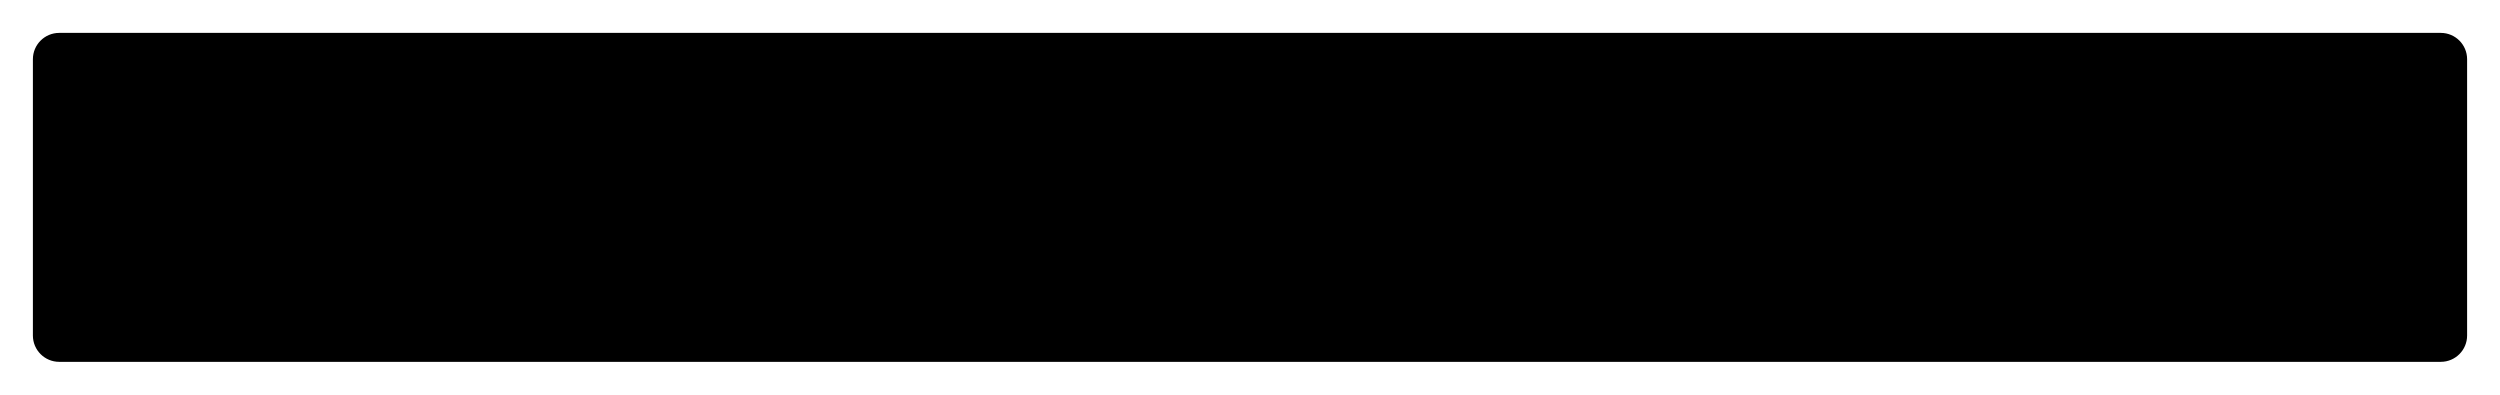
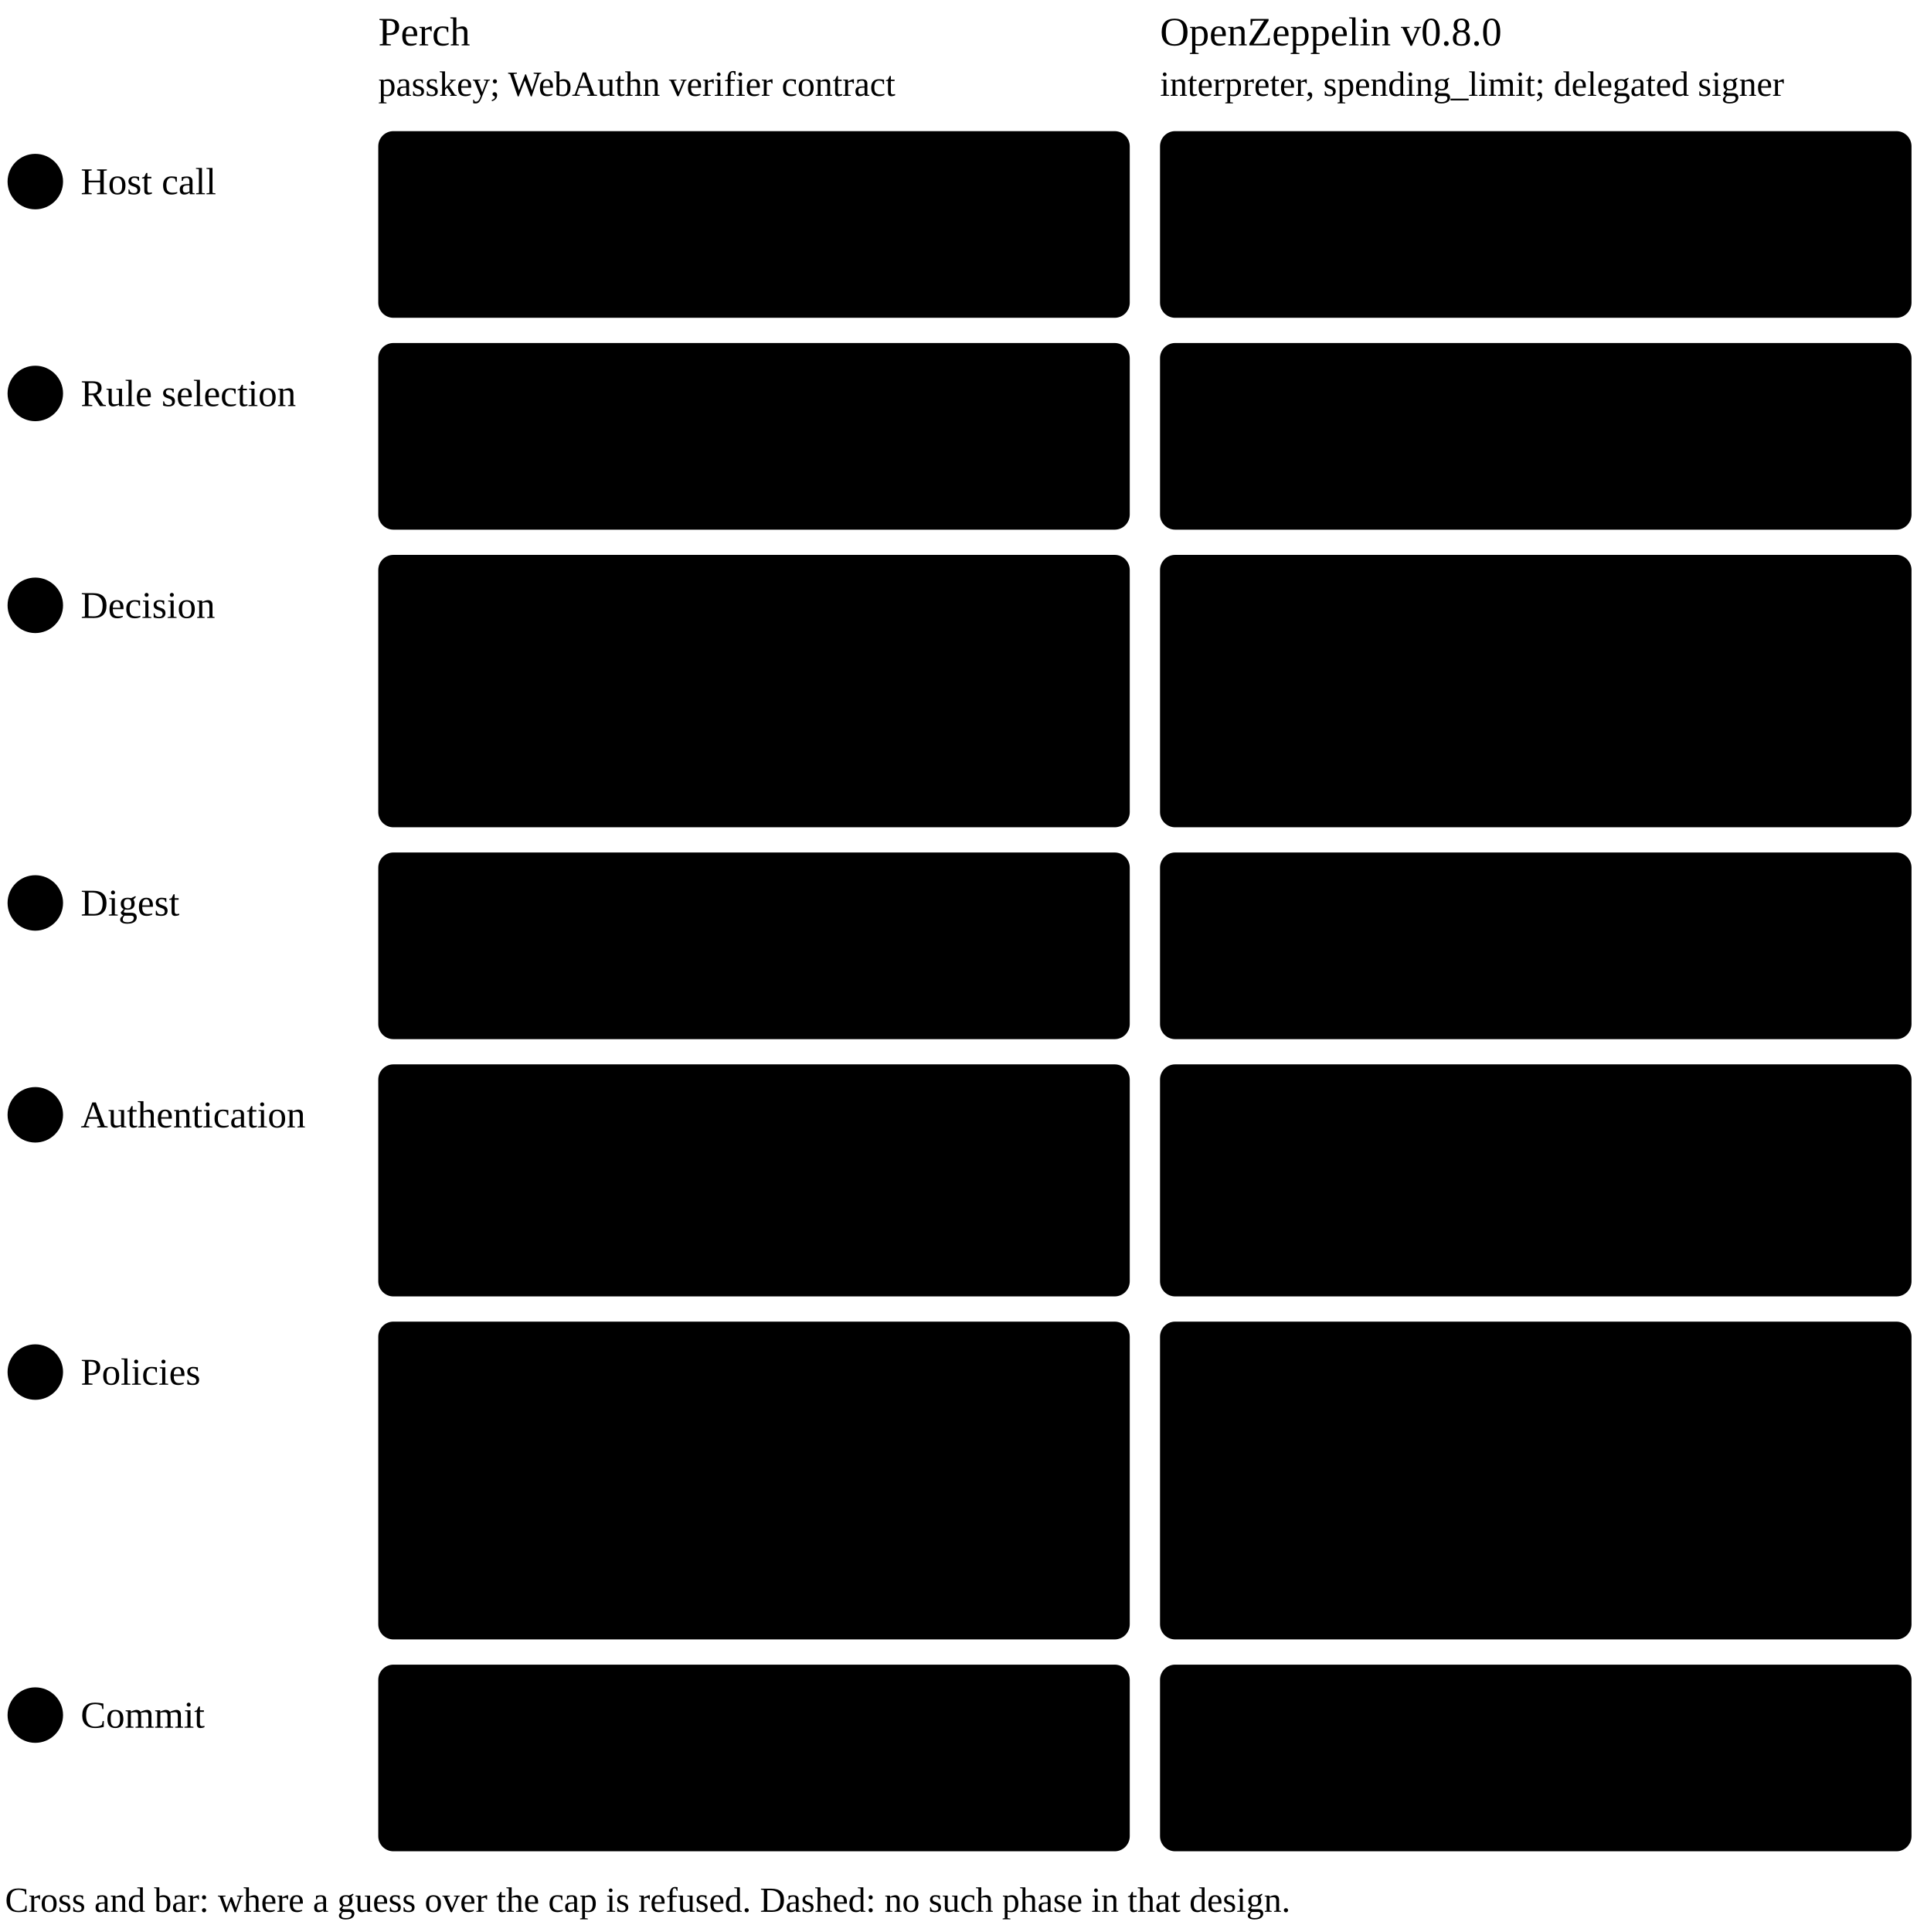
- <svg class="wide" viewBox="0 0 760 120" role="img" aria-labelledby="fig-two-paths-title" aria-describedby="fig-two-paths-text">
-   <rect x="10" y="10" width="740" height="100" rx="8" class="bx" />
-   <text x="30" y="60" class="x" font-size="15">placeholder: figure engineer draws this figure</text>
+ <svg class="wide" viewBox="0 0 760 766" role="img" aria-labelledby="fig-two-paths-title" aria-describedby="fig-two-paths-text" data-walk="phases">
+   <text x="150" y="18" class="t" font-size="16">Perch</text>
+   <text x="150" y="38" class="m" font-size="14">passkey; WebAuthn verifier contract</text>
+   <text x="460" y="18" class="t" font-size="16">OpenZeppelin v0.8.0</text>
+   <text x="460" y="38" class="m" font-size="14">interpreter, spending_limit; delegated signer</text>
+   <g data-step="1" data-phase="call">
+     <circle cx="14" cy="72" r="11" class="bx" />
+     <text x="14" y="76.9" class="t" font-size="14" text-anchor="middle">1</text>
+     <text x="32" y="77" class="t" font-size="15">Host call</text>
+     <g data-detail="Perch f0275f4 crates/perch-smart-account/src/lib.rs:1842-1849 · receives the payload's rule IDs and signers">
+       <rect x="150" y="52" width="298" height="74" rx="6" class="bx" />
+       <g data-scenario="lost overcap">
+         <text x="162" y="75" class="x" font-size="14">The host calls <tspan class="mono">__check_auth</tspan> with two</text>
+         <text x="162" y="93" class="x" font-size="14">contexts: the <tspan class="mono">guess</tspan>, then the transfer it</text>
+         <text x="162" y="111" class="x" font-size="14">makes.</text>
+       </g>
+       <g data-scenario="direct" data-print="no">
+         <text x="162" y="75" class="x" font-size="14">The host calls <tspan class="mono">__check_auth</tspan> with one</text>
+         <text x="162" y="93" class="x" font-size="14">context: the transfer.</text>
+       </g>
+     </g>
+     <g data-detail="stellar-contracts v0.8.0 packages/accounts/src/smart_account/storage.rs:629-637 · one rule ID per context">
+       <rect x="460" y="52" width="298" height="74" rx="6" class="bx" />
+       <g data-scenario="lost overcap">
+         <text x="472" y="75" class="x" font-size="14">The host calls <tspan class="mono">__check_auth</tspan>, which</text>
+         <text x="472" y="93" class="x" font-size="14">runs <tspan class="mono">do_check_auth</tspan> on the same two</text>
+         <text x="472" y="111" class="x" font-size="14">contexts.</text>
+       </g>
+       <g data-scenario="direct" data-print="no">
+         <text x="472" y="75" class="x" font-size="14">The host calls <tspan class="mono">__check_auth</tspan>, which</text>
+         <text x="472" y="93" class="x" font-size="14">runs <tspan class="mono">do_check_auth</tspan> on one context:</text>
+         <text x="472" y="111" class="x" font-size="14">the transfer.</text>
+       </g>
+     </g>
+   </g>
+   <g data-step="2" data-phase="select">
+     <circle cx="14" cy="156" r="11" class="bx" />
+     <text x="14" y="160.9" class="t" font-size="14" text-anchor="middle">2</text>
+     <text x="32" y="161" class="t" font-size="15">Rule selection</text>
+     <g data-detail="Perch f0275f4 crates/perch-smart-account/src/lib.rs:1113-1147; Perch f0275f4 crates/perch-smart-account/src/gate.rs:70-90 · reads the rule set, scope tags, freeze and spending records">
+       <rect x="150" y="136" width="298" height="74" rx="6" class="bx" />
+       <text x="162" y="159" class="x" font-size="14">Guards: reserved hooks, freeze, excluded</text>
+       <text x="162" y="177" class="x" font-size="14">set. Each rule ID resolves to a stored rule</text>
+       <text x="162" y="195" class="x" font-size="14">and its spending record.</text>
+     </g>
+     <g data-detail="stellar-contracts v0.8.0 packages/accounts/src/smart_account/storage.rs:312-367; stellar-contracts v0.8.0 packages/accounts/src/smart_account/storage.rs:639-648 · reads each selected context rule">
+       <rect x="460" y="136" width="298" height="74" rx="6" class="bx" />
+       <text x="472" y="159" class="x" font-size="14">Each rule must exist, be unexpired and</text>
+       <text x="472" y="177" class="x" font-size="14">match its context's contract. Signer</text>
+       <text x="472" y="195" class="x" font-size="14">checks wait for the policies.</text>
+     </g>
+   </g>
+   <g data-step="3" data-phase="decide">
+     <circle cx="14" cy="240" r="11" class="bx" />
+     <text x="14" y="244.9" class="t" font-size="14" text-anchor="middle">3</text>
+     <text x="32" y="245" class="t" font-size="15">Decision</text>
+     <g data-detail="Perch f0275f4 crates/perch-smart-account/src/gate.rs:91-105 · reads rules, records, ledger and grant generation; writes nothing">
+       <rect x="150" y="220" width="298" height="108" rx="6" class="bx" />
+       <g data-scenario="lost overcap">
+         <text x="162" y="243" class="x" font-size="14">
+           <tspan class="mono">rule_eval::authorize</tspan> decides both</text>
+         <text x="162" y="261" class="x" font-size="14">contexts: function, recipient, signers,</text>
+         <text x="162" y="279" class="x" font-size="14">expiry and the window cap.</text>
+       </g>
+       <g data-scenario="direct" data-print="no">
+         <text x="162" y="243" class="x" font-size="14">
+           <tspan class="mono">rule_eval::authorize</tspan> decides the</text>
+         <text x="162" y="261" class="x" font-size="14">transfer alone; the window cap charges it.</text>
+       </g>
+       <g data-scenario="overcap">
+         <path d="M162 307H176" class="fl-d" marker-end="url(#perch-bar)" />
+         <path d="M185 302l10 10M195 302l-10 10" class="gl-d" />
+         <rect x="202" y="294" width="155.99" height="26" rx="13" class="pill pill-d" />
+         <text x="213" y="312.04" class="d" font-size="14">RuleEvalRefused · 5</text>
+       </g>
+     </g>
+     <g data-detail="stellar-contracts v0.8.0 packages/accounts/src/smart_account/storage.rs:358-364 · with policies, the signer check is deferred to enforce">
+       <rect x="460" y="220" width="298" height="108" rx="6" class="bx dash" />
+       <text x="472" y="243" class="m" font-size="14">No decision here: a rule with policies</text>
+       <text x="472" y="261" class="m" font-size="14">leaves it to them.</text>
+     </g>
+   </g>
+   <g data-step="4" data-phase="digest">
+     <circle cx="14" cy="358" r="11" class="bx" />
+     <text x="14" y="362.9" class="t" font-size="14" text-anchor="middle">4</text>
+     <text x="32" y="363" class="t" font-size="15">Digest</text>
+     <g data-detail="Perch f0275f4 crates/perch-smart-account/src/lib.rs:1155; Perch f0275f4 crates/perch-smart-account/src/gate.rs:106-110 · computes the digest an external signer signs" data-unreached="overcap">
+       <rect x="150" y="338" width="298" height="74" rx="6" class="bx" />
+       <text x="162" y="361" class="x" font-size="14">digest = SHA-256(bound ‖ XDR(rule</text>
+       <text x="162" y="379" class="x" font-size="14">IDs)); bound hashes the payload with the</text>
+       <text x="162" y="397" class="x" font-size="14">account.</text>
+     </g>
+     <g data-detail="stellar-contracts v0.8.0 packages/accounts/src/smart_account/storage.rs:157-175; stellar-contracts v0.8.0 packages/accounts/src/smart_account/storage.rs:659-663 · the value a delegated signer authorizes">
+       <rect x="460" y="338" width="298" height="74" rx="6" class="bx" />
+       <text x="472" y="361" class="x" font-size="14">
+         <tspan class="mono">AuthDigestPreimage</tspan> holds the</text>
+       <text x="472" y="379" class="x" font-size="14">account, the payload and the rule IDs.</text>
+     </g>
+   </g>
+   <g data-step="5" data-phase="authenticate">
+     <circle cx="14" cy="442" r="11" class="bx" />
+     <text x="14" y="446.9" class="t" font-size="14" text-anchor="middle">5</text>
+     <text x="32" y="447" class="t" font-size="15">Authentication</text>
+     <g data-detail="Perch f0275f4 crates/perch-smart-account/src/auth.rs:47-58 · one call out of the account, in this authorization entry" data-unreached="overcap">
+       <rect x="150" y="422" width="298" height="92" rx="6" class="bx" />
+       <text x="162" y="445" class="x" font-size="14">Calls the WebAuthn verifier contract:</text>
+       <text x="162" y="463" class="x" font-size="14">
+         <tspan class="mono">verify(digest)</tspan> checks the passkey</text>
+       <text x="162" y="481" class="x" font-size="14">signature.</text>
+     </g>
+     <g data-detail="stellar-contracts v0.8.0 packages/accounts/src/smart_account/storage.rs:668-674; stellar-contracts v0.8.0 packages/accounts/src/smart_account/storage.rs:408-411 · require_auth_for_args on the delegated address">
+       <rect x="460" y="422" width="298" height="92" rx="6" class="bx" />
+       <text x="472" y="445" class="x" font-size="14">The Stellar account authorizes</text>
+       <text x="472" y="463" class="x" font-size="14">
+         <tspan class="mono">__check_auth(preimage)</tspan> in its own</text>
+       <text x="472" y="481" class="x" font-size="14">second authorization entry, which the</text>
+       <text x="472" y="499" class="x" font-size="14">host checks.</text>
+     </g>
+   </g>
+   <g data-step="6" data-phase="policies">
+     <circle cx="14" cy="544" r="11" class="bx" />
+     <text x="14" y="548.9" class="t" font-size="14" text-anchor="middle">6</text>
+     <text x="32" y="549" class="t" font-size="15">Policies</text>
+     <g data-detail="Perch f0275f4 crates/perch-smart-account/src/gate.rs:56-123 · no call" data-unreached="overcap">
+       <rect x="150" y="524" width="298" height="126" rx="6" class="bx dash" />
+       <text x="162" y="547" class="m" font-size="14">No policies: the account decided in phase</text>
+       <text x="162" y="565" class="m" font-size="14">3.</text>
+     </g>
+     <g data-detail="stellar-contracts v0.8.0 packages/accounts/src/smart_account/storage.rs:676-686; stellar-contracts v0.8.0 packages/accounts/src/smart_account/storage.rs:830; oz-policy-builder 43b13ed contracts/stellar/policy-interpreter/src/lib.rs:192-277; stellar-contracts v0.8.0 packages/accounts/src/policies/spending_limit.rs:233-298 · calls out of the account: each attached policy">
+       <rect x="460" y="524" width="298" height="126" rx="6" class="bx" />
+       <g data-scenario="lost overcap">
+         <text x="472" y="547" class="x" font-size="14">Each rule's policies run <tspan class="mono">enforce</tspan>, in</text>
+         <text x="472" y="565" class="x" font-size="14">contract-address order: the interpreter on</text>
+         <text x="472" y="583" class="x" font-size="14">the <tspan class="mono">guess</tspan>; on the transfer,</text>
+         <text x="472" y="601" class="x" font-size="14">
+           <tspan class="mono">spending_limit</tspan>, then the interpreter.</text>
+       </g>
+       <g data-scenario="direct" data-print="no">
+         <text x="472" y="547" class="x" font-size="14">On the transfer, <tspan class="mono">spending_limit</tspan>, then</text>
+         <text x="472" y="565" class="x" font-size="14">the interpreter, run <tspan class="mono">enforce</tspan>, in</text>
+         <text x="472" y="583" class="x" font-size="14">contract-address order.</text>
+       </g>
+       <g data-scenario="overcap">
+         <path d="M472 629H486" class="fl-d" marker-end="url(#perch-bar)" />
+         <path d="M495 624l10 10M505 624l-10 10" class="gl-d" />
+         <rect x="512" y="616" width="225.46" height="26" rx="13" class="pill pill-d" />
+         <text x="523" y="634.04" class="d" font-size="14">SpendingLimitExceeded · 3221</text>
+       </g>
+     </g>
+   </g>
+   <g data-step="7" data-phase="commit">
+     <circle cx="14" cy="680" r="11" class="bx" />
+     <text x="14" y="684.9" class="t" font-size="14" text-anchor="middle">7</text>
+     <text x="32" y="685" class="t" font-size="15">Commit</text>
+     <g data-detail="Perch f0275f4 crates/perch-smart-account/src/gate.rs:114-121 · writes the spending record" data-unreached="overcap">
+       <rect x="150" y="660" width="298" height="74" rx="6" class="bx" />
+       <text x="162" y="683" class="x" font-size="14">Stores the transfer rule's changed</text>
+       <text x="162" y="701" class="x" font-size="14">spending record in the account.</text>
+     </g>
+     <g data-detail="stellar-contracts v0.8.0 packages/accounts/src/policies/spending_limit.rs:298; oz-policy-builder 43b13ed contracts/stellar/policy-interpreter/src/lib.rs:261-265 · writes in the two policy contracts" data-unreached="overcap">
+       <rect x="460" y="660" width="298" height="74" rx="6" class="bx" />
+       <text x="472" y="683" class="x" font-size="14">Writes made in <tspan class="mono">enforce</tspan> stay:</text>
+       <text x="472" y="701" class="x" font-size="14">
+         <tspan class="mono">spending_limit</tspan>'s history and the</text>
+       <text x="472" y="719" class="x" font-size="14">interpreter's TTL bumps.</text>
+     </g>
+   </g>
+   <text x="2" y="758" class="m" font-size="14">Cross and bar: where a guess over the cap is refused. Dashed: no such phase in that design.</text>
</svg>
